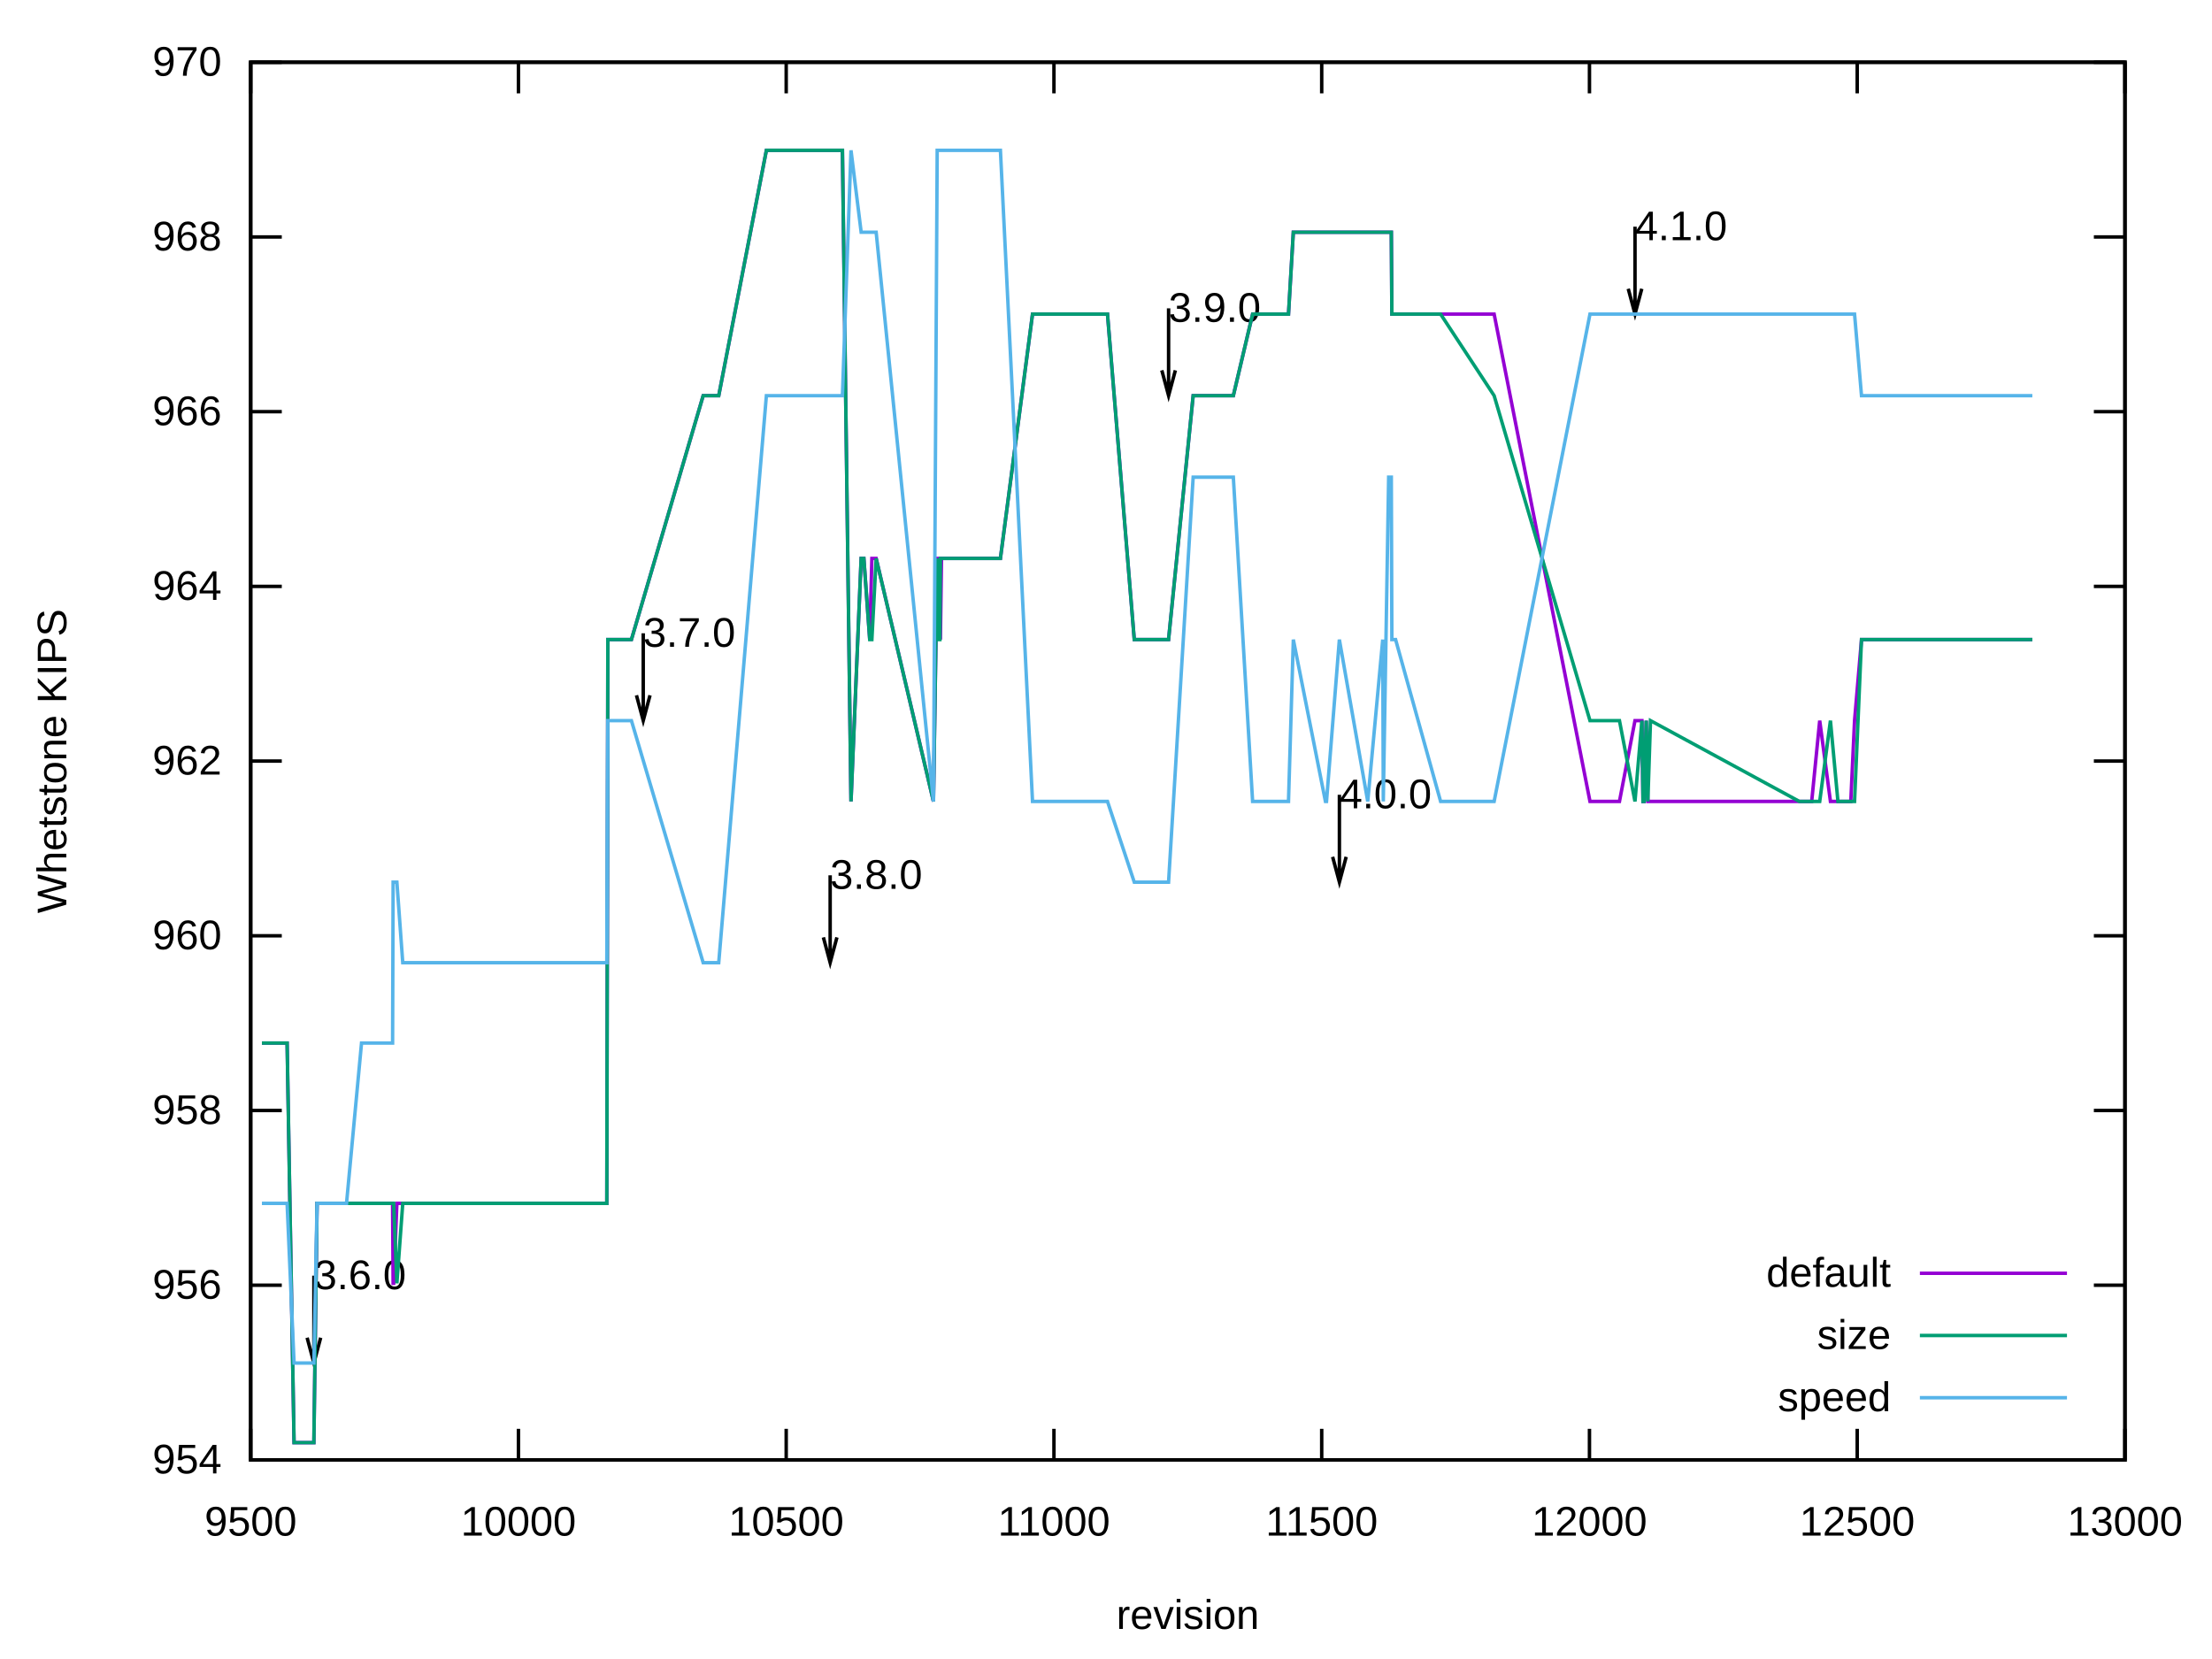
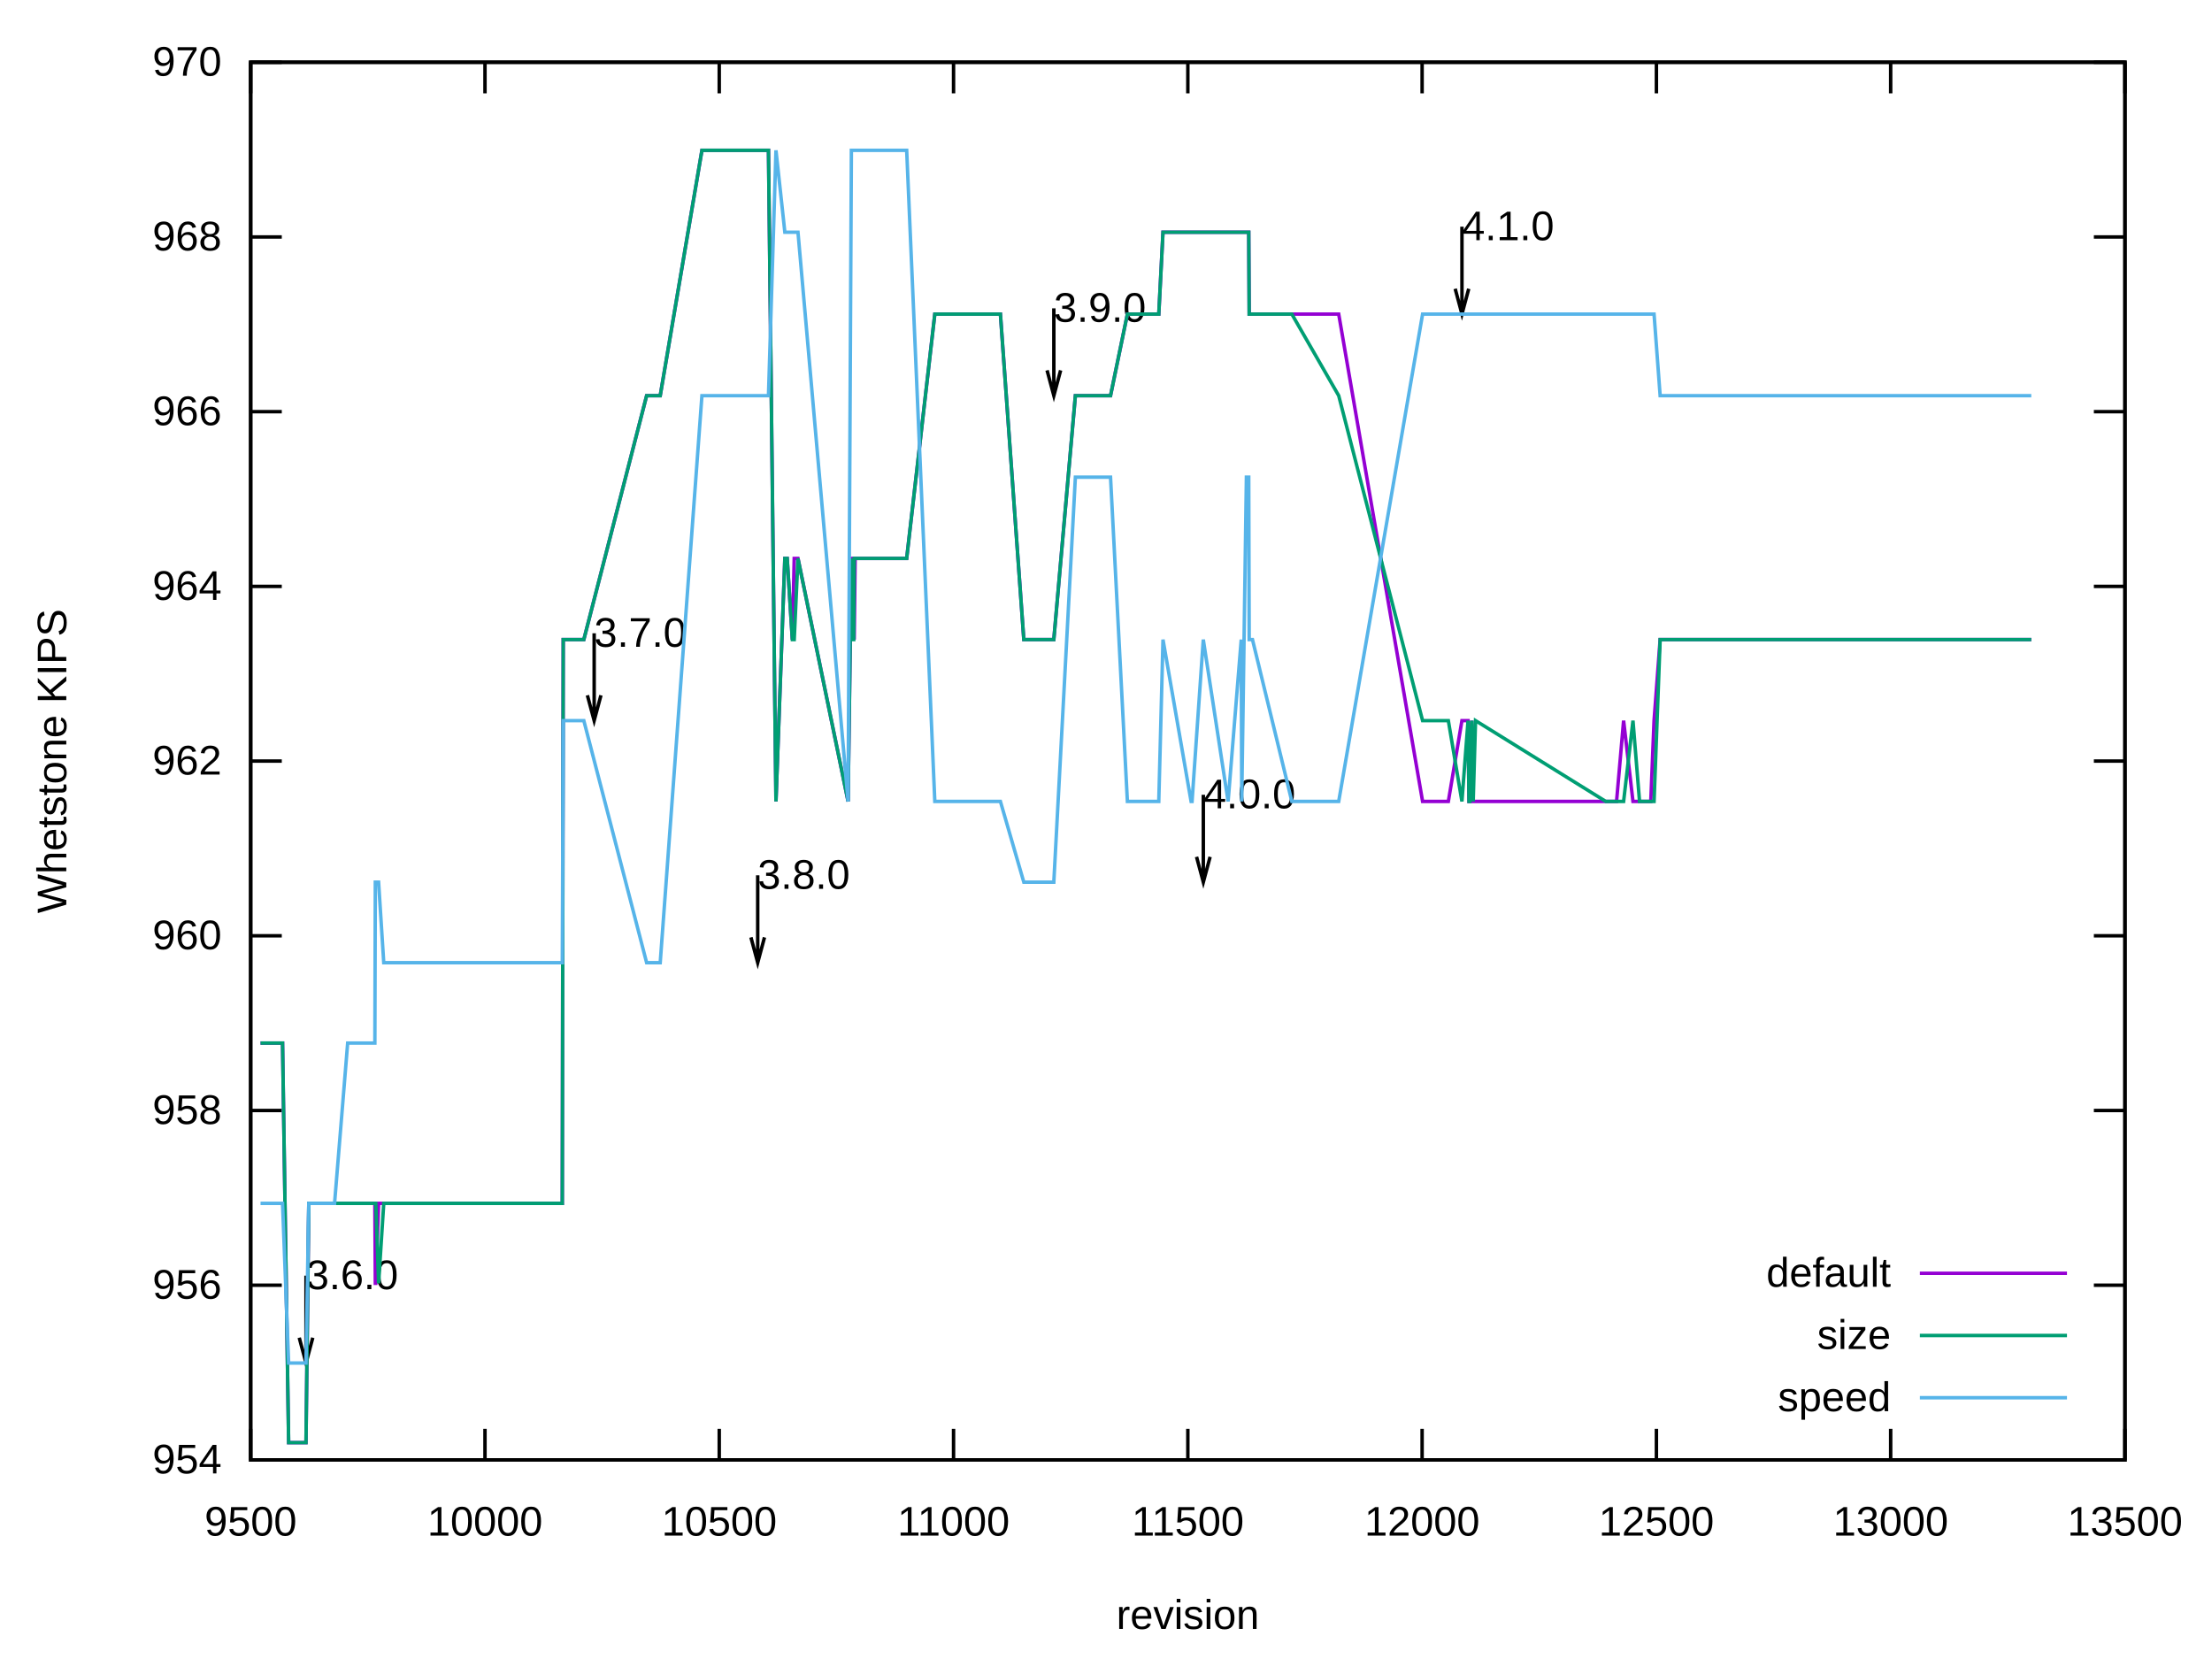
<svg xmlns="http://www.w3.org/2000/svg" xmlns:xlink="http://www.w3.org/1999/xlink" width="640" height="480" viewBox="0 0 640 480">
  <g id="gnuplot_canvas">
    <rect x="0" y="0" width="640" height="480" fill="none" />
    <defs>
      <circle id="gpDot" r="0.5" stroke-width="0.5" stroke="currentColor" />
      <path id="gpPt0" stroke-width="0.222" stroke="currentColor" d="M-1,0 h2 M0,-1 v2" />
      <path id="gpPt1" stroke-width="0.222" stroke="currentColor" d="M-1,-1 L1,1 M1,-1 L-1,1" />
      <path id="gpPt2" stroke-width="0.222" stroke="currentColor" d="M-1,0 L1,0 M0,-1 L0,1 M-1,-1 L1,1 M-1,1 L1,-1" />
      <rect id="gpPt3" stroke-width="0.222" stroke="currentColor" x="-1" y="-1" width="2" height="2" />
      <rect id="gpPt4" stroke-width="0.222" stroke="currentColor" fill="currentColor" x="-1" y="-1" width="2" height="2" />
      <circle id="gpPt5" stroke-width="0.222" stroke="currentColor" cx="0" cy="0" r="1" />
      <use xlink:href="#gpPt5" id="gpPt6" fill="currentColor" stroke="none" />
      <path id="gpPt7" stroke-width="0.222" stroke="currentColor" d="M0,-1.33 L-1.33,0.67 L1.33,0.67 z" />
      <use xlink:href="#gpPt7" id="gpPt8" fill="currentColor" stroke="none" />
      <use xlink:href="#gpPt7" id="gpPt9" stroke="currentColor" transform="rotate(180)" />
      <use xlink:href="#gpPt9" id="gpPt10" fill="currentColor" stroke="none" />
      <use xlink:href="#gpPt3" id="gpPt11" stroke="currentColor" transform="rotate(45)" />
      <use xlink:href="#gpPt11" id="gpPt12" fill="currentColor" stroke="none" />
      <path id="gpPt13" stroke-width="0.222" stroke="currentColor" d="M0,1.330 L1.265,0.411 L0.782,-1.067 L-0.782,-1.076 L-1.265,0.411 z" />
      <use xlink:href="#gpPt13" id="gpPt14" fill="currentColor" stroke="none" />
      <filter id="textbox" filterUnits="objectBoundingBox" x="0" y="0" height="1" width="1">
        <feFlood flood-color="white" flood-opacity="1" result="bgnd" />
        <feComposite in="SourceGraphic" in2="bgnd" operator="atop" />
      </filter>
      <filter id="greybox" filterUnits="objectBoundingBox" x="0" y="0" height="1" width="1">
        <feFlood flood-color="lightgrey" flood-opacity="1" result="grey" />
        <feComposite in="SourceGraphic" in2="grey" operator="atop" />
      </filter>
    </defs>
    <g fill="none" color="white" stroke="currentColor" stroke-width="1.00" stroke-linecap="butt" stroke-linejoin="miter">
</g>
    <g fill="none" color="black" stroke="currentColor" stroke-width="1.00" stroke-linecap="butt" stroke-linejoin="miter">
      <path stroke="black" d="M72.53,422.40 L81.53,422.40 M614.82,422.40 L605.82,422.40  " />
      <g transform="translate(64.14,426.30)" stroke="none" fill="black" font-family="Arial" font-size="12.00" text-anchor="end">
        <text>
          <tspan font-family="Arial"> 954</tspan>
        </text>
      </g>
    </g>
    <g fill="none" color="black" stroke="currentColor" stroke-width="1.00" stroke-linecap="butt" stroke-linejoin="miter">
      <path stroke="black" d="M72.53,371.85 L81.53,371.85 M614.82,371.85 L605.82,371.85  " />
      <g transform="translate(64.14,375.75)" stroke="none" fill="black" font-family="Arial" font-size="12.00" text-anchor="end">
        <text>
          <tspan font-family="Arial"> 956</tspan>
        </text>
      </g>
    </g>
    <g fill="none" color="black" stroke="currentColor" stroke-width="1.00" stroke-linecap="butt" stroke-linejoin="miter">
      <path stroke="black" d="M72.53,321.30 L81.53,321.30 M614.82,321.30 L605.82,321.30  " />
      <g transform="translate(64.14,325.20)" stroke="none" fill="black" font-family="Arial" font-size="12.00" text-anchor="end">
        <text>
          <tspan font-family="Arial"> 958</tspan>
        </text>
      </g>
    </g>
    <g fill="none" color="black" stroke="currentColor" stroke-width="1.00" stroke-linecap="butt" stroke-linejoin="miter">
      <path stroke="black" d="M72.53,270.75 L81.53,270.75 M614.82,270.75 L605.82,270.75  " />
      <g transform="translate(64.14,274.65)" stroke="none" fill="black" font-family="Arial" font-size="12.00" text-anchor="end">
        <text>
          <tspan font-family="Arial"> 960</tspan>
        </text>
      </g>
    </g>
    <g fill="none" color="black" stroke="currentColor" stroke-width="1.00" stroke-linecap="butt" stroke-linejoin="miter">
      <path stroke="black" d="M72.53,220.20 L81.53,220.20 M614.82,220.20 L605.82,220.20  " />
      <g transform="translate(64.14,224.10)" stroke="none" fill="black" font-family="Arial" font-size="12.00" text-anchor="end">
        <text>
          <tspan font-family="Arial"> 962</tspan>
        </text>
      </g>
    </g>
    <g fill="none" color="black" stroke="currentColor" stroke-width="1.00" stroke-linecap="butt" stroke-linejoin="miter">
      <path stroke="black" d="M72.53,169.66 L81.53,169.66 M614.82,169.66 L605.82,169.66  " />
      <g transform="translate(64.14,173.56)" stroke="none" fill="black" font-family="Arial" font-size="12.00" text-anchor="end">
        <text>
          <tspan font-family="Arial"> 964</tspan>
        </text>
      </g>
    </g>
    <g fill="none" color="black" stroke="currentColor" stroke-width="1.00" stroke-linecap="butt" stroke-linejoin="miter">
      <path stroke="black" d="M72.53,119.11 L81.53,119.11 M614.82,119.11 L605.82,119.11  " />
      <g transform="translate(64.14,123.01)" stroke="none" fill="black" font-family="Arial" font-size="12.00" text-anchor="end">
        <text>
          <tspan font-family="Arial"> 966</tspan>
        </text>
      </g>
    </g>
    <g fill="none" color="black" stroke="currentColor" stroke-width="1.00" stroke-linecap="butt" stroke-linejoin="miter">
      <path stroke="black" d="M72.53,68.56 L81.53,68.56 M614.82,68.56 L605.82,68.56  " />
      <g transform="translate(64.14,72.46)" stroke="none" fill="black" font-family="Arial" font-size="12.00" text-anchor="end">
        <text>
          <tspan font-family="Arial"> 968</tspan>
        </text>
      </g>
    </g>
    <g fill="none" color="black" stroke="currentColor" stroke-width="1.00" stroke-linecap="butt" stroke-linejoin="miter">
      <path stroke="black" d="M72.53,18.01 L81.53,18.01 M614.82,18.01 L605.82,18.01  " />
      <g transform="translate(64.14,21.91)" stroke="none" fill="black" font-family="Arial" font-size="12.00" text-anchor="end">
        <text>
          <tspan font-family="Arial"> 970</tspan>
        </text>
      </g>
    </g>
    <g fill="none" color="black" stroke="currentColor" stroke-width="1.00" stroke-linecap="butt" stroke-linejoin="miter">
      <path stroke="black" d="M72.53,422.40 L72.53,413.40 M72.53,18.01 L72.53,27.01  " />
      <g transform="translate(72.53,444.30)" stroke="none" fill="black" font-family="Arial" font-size="12.00" text-anchor="middle">
        <text>
          <tspan font-family="Arial"> 9500</tspan>
        </text>
      </g>
    </g>
    <g fill="none" color="black" stroke="currentColor" stroke-width="1.00" stroke-linecap="butt" stroke-linejoin="miter">
-       <path stroke="black" d="M150.00,422.40 L150.00,413.40 M150.00,18.01 L150.00,27.01  " />
-       <g transform="translate(150.00,444.30)" stroke="none" fill="black" font-family="Arial" font-size="12.00" text-anchor="middle">
+       <path stroke="black" d="M140.32,422.40 L140.32,413.40 M140.32,18.01 L140.32,27.01  " />
+       <g transform="translate(140.32,444.30)" stroke="none" fill="black" font-family="Arial" font-size="12.00" text-anchor="middle">
        <text>
          <tspan font-family="Arial"> 10000</tspan>
        </text>
      </g>
    </g>
    <g fill="none" color="black" stroke="currentColor" stroke-width="1.00" stroke-linecap="butt" stroke-linejoin="miter">
-       <path stroke="black" d="M227.47,422.40 L227.47,413.40 M227.47,18.01 L227.47,27.01  " />
-       <g transform="translate(227.47,444.30)" stroke="none" fill="black" font-family="Arial" font-size="12.00" text-anchor="middle">
+       <path stroke="black" d="M208.10,422.40 L208.10,413.40 M208.10,18.01 L208.10,27.01  " />
+       <g transform="translate(208.10,444.30)" stroke="none" fill="black" font-family="Arial" font-size="12.00" text-anchor="middle">
        <text>
          <tspan font-family="Arial"> 10500</tspan>
        </text>
      </g>
    </g>
    <g fill="none" color="black" stroke="currentColor" stroke-width="1.00" stroke-linecap="butt" stroke-linejoin="miter">
-       <path stroke="black" d="M304.94,422.40 L304.94,413.40 M304.94,18.01 L304.94,27.01  " />
-       <g transform="translate(304.94,444.30)" stroke="none" fill="black" font-family="Arial" font-size="12.00" text-anchor="middle">
+       <path stroke="black" d="M275.89,422.40 L275.89,413.40 M275.89,18.01 L275.89,27.01  " />
+       <g transform="translate(275.89,444.30)" stroke="none" fill="black" font-family="Arial" font-size="12.00" text-anchor="middle">
        <text>
          <tspan font-family="Arial"> 11000</tspan>
        </text>
      </g>
    </g>
    <g fill="none" color="black" stroke="currentColor" stroke-width="1.00" stroke-linecap="butt" stroke-linejoin="miter">
-       <path stroke="black" d="M382.41,422.40 L382.41,413.40 M382.41,18.01 L382.41,27.01  " />
-       <g transform="translate(382.41,444.30)" stroke="none" fill="black" font-family="Arial" font-size="12.00" text-anchor="middle">
+       <path stroke="black" d="M343.68,422.40 L343.68,413.40 M343.68,18.01 L343.68,27.01  " />
+       <g transform="translate(343.68,444.30)" stroke="none" fill="black" font-family="Arial" font-size="12.00" text-anchor="middle">
        <text>
          <tspan font-family="Arial"> 11500</tspan>
        </text>
      </g>
    </g>
    <g fill="none" color="black" stroke="currentColor" stroke-width="1.00" stroke-linecap="butt" stroke-linejoin="miter">
-       <path stroke="black" d="M459.88,422.40 L459.88,413.40 M459.88,18.01 L459.88,27.01  " />
-       <g transform="translate(459.88,444.30)" stroke="none" fill="black" font-family="Arial" font-size="12.00" text-anchor="middle">
+       <path stroke="black" d="M411.46,422.40 L411.46,413.40 M411.46,18.01 L411.46,27.01  " />
+       <g transform="translate(411.46,444.30)" stroke="none" fill="black" font-family="Arial" font-size="12.00" text-anchor="middle">
        <text>
          <tspan font-family="Arial"> 12000</tspan>
        </text>
      </g>
    </g>
    <g fill="none" color="black" stroke="currentColor" stroke-width="1.00" stroke-linecap="butt" stroke-linejoin="miter">
-       <path stroke="black" d="M537.35,422.40 L537.35,413.40 M537.35,18.01 L537.35,27.01  " />
-       <g transform="translate(537.35,444.30)" stroke="none" fill="black" font-family="Arial" font-size="12.00" text-anchor="middle">
+       <path stroke="black" d="M479.25,422.40 L479.25,413.40 M479.25,18.01 L479.25,27.01  " />
+       <g transform="translate(479.25,444.30)" stroke="none" fill="black" font-family="Arial" font-size="12.00" text-anchor="middle">
        <text>
          <tspan font-family="Arial"> 12500</tspan>
+         </text>
+       </g>
+     </g>
+     <g fill="none" color="black" stroke="currentColor" stroke-width="1.00" stroke-linecap="butt" stroke-linejoin="miter">
+       <path stroke="black" d="M547.03,422.40 L547.03,413.40 M547.03,18.01 L547.03,27.01  " />
+       <g transform="translate(547.03,444.30)" stroke="none" fill="black" font-family="Arial" font-size="12.00" text-anchor="middle">
+         <text>
+           <tspan font-family="Arial"> 13000</tspan>
        </text>
      </g>
    </g>
    <g fill="none" color="black" stroke="currentColor" stroke-width="1.00" stroke-linecap="butt" stroke-linejoin="miter">
      <path stroke="black" d="M614.82,422.40 L614.82,413.40 M614.82,18.01 L614.82,27.01  " />
      <g transform="translate(614.82,444.30)" stroke="none" fill="black" font-family="Arial" font-size="12.00" text-anchor="middle">
        <text>
-           <tspan font-family="Arial"> 13000</tspan>
+           <tspan font-family="Arial"> 13500</tspan>
        </text>
      </g>
    </g>
    <g fill="none" color="black" stroke="currentColor" stroke-width="1.00" stroke-linecap="butt" stroke-linejoin="miter">
</g>
    <g fill="none" color="black" stroke="currentColor" stroke-width="1.00" stroke-linecap="butt" stroke-linejoin="miter">
      <path stroke="black" d="M72.53,18.01 L72.53,422.40 L614.82,422.40 L614.82,18.01 L72.53,18.01 Z  " />
-       <g transform="translate(90.81,373.00)" stroke="none" fill="black" font-family="Arial" font-size="12.00" text-anchor="start">
+       <g transform="translate(88.53,373.00)" stroke="none" fill="black" font-family="Arial" font-size="12.00" text-anchor="start">
        <text>
          <tspan font-family="Arial">3.6.0</tspan>
        </text>
      </g>
-       <g transform="translate(186.10,187.13)" stroke="none" fill="black" font-family="Arial" font-size="12.00" text-anchor="start">
+       <g transform="translate(171.90,187.13)" stroke="none" fill="black" font-family="Arial" font-size="12.00" text-anchor="start">
        <text>
          <tspan font-family="Arial">3.7.0</tspan>
        </text>
      </g>
-       <g transform="translate(240.18,257.16)" stroke="none" fill="black" font-family="Arial" font-size="12.00" text-anchor="start">
+       <g transform="translate(219.22,257.16)" stroke="none" fill="black" font-family="Arial" font-size="12.00" text-anchor="start">
        <text>
          <tspan font-family="Arial">3.8.0</tspan>
        </text>
      </g>
-       <g transform="translate(338.10,93.11)" stroke="none" fill="black" font-family="Arial" font-size="12.00" text-anchor="start">
+       <g transform="translate(304.90,93.11)" stroke="none" fill="black" font-family="Arial" font-size="12.00" text-anchor="start">
        <text>
          <tspan font-family="Arial">3.9.0</tspan>
        </text>
      </g>
-       <g transform="translate(387.52,233.86)" stroke="none" fill="black" font-family="Arial" font-size="12.00" text-anchor="start">
+       <g transform="translate(348.15,233.86)" stroke="none" fill="black" font-family="Arial" font-size="12.00" text-anchor="start">
        <text>
          <tspan font-family="Arial">4.0.0</tspan>
        </text>
      </g>
-       <g transform="translate(473.05,69.50)" stroke="none" fill="black" font-family="Arial" font-size="12.00" text-anchor="start">
+       <g transform="translate(422.98,69.50)" stroke="none" fill="black" font-family="Arial" font-size="12.00" text-anchor="start">
        <text>
          <tspan font-family="Arial">4.1.0</tspan>
        </text>
      </g>
-       <path stroke="black" d="M88.86,387.04 L90.82,394.36 L92.78,387.04 M90.82,369.09 L90.82,394.36 M184.15,201.17 L186.11,208.49 L188.07,201.17   M186.11,183.22 L186.11,208.49 M238.23,271.21 L240.19,278.53 L242.15,271.21 M240.19,253.25 L240.19,278.53 M336.15,107.15   L338.11,114.47 L340.07,107.15 M338.11,89.20 L338.11,114.47 M385.57,247.91 L387.53,255.23 L389.49,247.91 M387.53,229.95   L387.53,255.23 M471.10,83.55 L473.06,90.87 L475.02,83.55 M473.06,65.59 L473.06,90.87  " />
+       <path stroke="black" d="M86.58,387.04 L88.54,394.36 L90.50,387.04 M88.54,369.09 L88.54,394.36 M169.95,201.17 L171.91,208.49 L173.87,201.17   M171.91,183.22 L171.91,208.49 M217.27,271.21 L219.23,278.53 L221.19,271.21 M219.23,253.25 L219.23,278.53 M302.95,107.15   L304.91,114.47 L306.87,107.15 M304.91,89.20 L304.91,114.47 M346.20,247.91 L348.16,255.23 L350.12,247.91 M348.16,229.95   L348.16,255.23 M421.03,83.55 L422.99,90.87 L424.95,83.55 M422.99,65.59 L422.99,90.87  " />
    </g>
    <g fill="none" color="black" stroke="currentColor" stroke-width="1.00" stroke-linecap="butt" stroke-linejoin="miter">
      <g transform="translate(19.18,220.21) rotate(270)" stroke="none" fill="black" font-family="Arial" font-size="12.00" text-anchor="middle">
        <text>
          <tspan font-family="Arial">Whetstone KIPS</tspan>
        </text>
      </g>
    </g>
    <g fill="none" color="black" stroke="currentColor" stroke-width="1.00" stroke-linecap="butt" stroke-linejoin="miter">
      <g transform="translate(343.67,471.30)" stroke="none" fill="black" font-family="Arial" font-size="12.00" text-anchor="middle">
        <text>
          <tspan font-family="Arial">revision</tspan>
        </text>
      </g>
    </g>
    <g fill="none" color="black" stroke="currentColor" stroke-width="1.00" stroke-linecap="butt" stroke-linejoin="miter">
</g>
    <g id="gnuplot_plot_1">
      <g fill="none" color="black" stroke="currentColor" stroke-width="1.00" stroke-linecap="butt" stroke-linejoin="miter">
        <g transform="translate(547.09,372.30)" stroke="none" fill="black" font-family="Arial" font-size="12.00" text-anchor="end">
          <text>
            <tspan font-family="Arial">default</tspan>
          </text>
        </g>
      </g>
      <g fill="none" color="black" stroke="currentColor" stroke-width="1.00" stroke-linecap="butt" stroke-linejoin="miter">
-         <path stroke="rgb(148,   0, 211)" d="M555.48,368.40 L598.04,368.40 M75.78,301.79 L78.73,301.79 L80.28,301.79 L83.07,301.79 L85.08,417.40 L86.32,417.40   L87.40,417.40 L88.18,417.40 L88.33,417.40 L88.49,417.40 L88.64,417.40 L90.81,417.40 L91.74,348.17 L92.98,348.17   L93.45,348.17 L93.60,348.17 L93.76,348.17 L93.91,348.17 L94.22,348.17 L95.00,348.17 L95.15,348.17 L95.62,348.17   L95.93,348.17 L96.24,348.17 L96.39,348.17 L97.17,348.17 L97.63,348.17 L97.94,348.17 L98.10,348.17 L98.25,348.17   L100.26,348.17 L104.60,348.17 L108.17,348.17 L109.72,348.17 L110.80,348.17 L111.42,348.17 L112.97,348.17 L113.43,348.17   L113.59,348.17 L113.74,371.30 L113.90,371.30 L114.83,348.17 L116.53,348.17 L117.46,348.17 L117.62,348.17 L117.93,348.17   L118.55,348.17 L119.48,348.17 L120.10,348.17 L120.25,348.17 L121.34,348.17 L121.80,348.17 L121.96,348.17 L122.11,348.17   L123.66,348.17 L123.97,348.17 L124.59,348.17 L131.25,348.17 L142.10,348.17 L142.72,348.17 L143.03,348.17 L143.18,348.17   L143.96,348.17 L175.26,348.17 L175.57,348.17 L175.87,185.05 L176.96,185.05 L178.04,185.05 L178.20,185.05 L178.66,185.05   L179.75,185.05 L182.38,185.05 L182.69,185.05 L203.45,114.48 L204.07,114.48 L204.23,114.48 L206.71,114.48 L206.86,114.48   L207.95,114.48 L221.74,43.49 L226.70,43.49 L229.02,43.49 L233.67,43.49 L236.46,43.49 L240.18,43.49 L241.72,43.49   L243.12,43.49 L243.74,43.49 L246.22,231.88 L249.16,161.57 L249.94,161.57 L251.64,185.05 L252.26,161.57 L253.50,161.57   L270.08,231.88 L271.16,161.57 L271.78,161.57 L271.94,161.57 L272.09,185.05 L272.40,161.57 L273.95,161.57 L289.45,161.57   L298.74,90.88 L300.91,90.88 L318.42,90.88 L320.43,90.88 L328.18,185.05 L338.10,185.05 L345.22,114.48 L356.07,114.48   L356.84,114.48 L362.42,90.88 L372.34,90.88 L372.80,90.88 L374.20,67.19 L383.49,67.19 L383.80,67.19 L387.52,67.19   L395.73,67.19 L400.07,67.19 L400.23,67.19 L401.78,67.19 L402.55,67.19 L402.71,90.88 L403.64,90.88 L403.79,90.88   L416.81,90.88 L432.30,90.88 L460.03,231.88 L468.56,231.88 L473.05,208.50 L475.06,208.50 L475.37,231.88 L475.68,231.88   L476.30,208.50 L476.77,231.88 L477.54,231.88 L520.62,231.88 L524.18,231.88 L526.50,208.50 L529.60,231.88 L531.77,231.88   L535.49,231.88 L536.58,208.50 L538.59,185.05 L559.35,185.05 L564.15,185.05 L566.63,185.05 L567.10,185.05 L575.47,185.05   L581.35,185.05 L583.06,185.05 L588.02,185.05  " />
+         <path stroke="rgb(148,   0, 211)" d="M555.48,368.40 L598.04,368.40 M75.38,301.79 L77.95,301.79 L79.31,301.79 L81.75,301.79 L83.51,417.40 L84.60,417.40   L85.54,417.40 L86.22,417.40 L86.36,417.40 L86.49,417.40 L86.63,417.40 L88.53,417.40 L89.34,348.17 L90.43,348.17   L90.83,348.17 L90.97,348.17 L91.10,348.17 L91.24,348.17 L91.51,348.17 L92.19,348.17 L92.32,348.17 L92.73,348.17   L93.00,348.17 L93.27,348.17 L93.41,348.17 L94.09,348.17 L94.49,348.17 L94.76,348.17 L94.90,348.17 L95.04,348.17   L96.80,348.17 L100.59,348.17 L103.71,348.17 L105.07,348.17 L106.02,348.17 L106.56,348.17 L107.91,348.17 L108.32,348.17   L108.46,348.17 L108.59,371.30 L108.73,371.30 L109.54,348.17 L111.03,348.17 L111.85,348.17 L111.98,348.17 L112.25,348.17   L112.80,348.17 L113.61,348.17 L114.15,348.17 L114.29,348.17 L115.24,348.17 L115.64,348.17 L115.78,348.17 L115.91,348.17   L117.27,348.17 L117.54,348.17 L118.08,348.17 L123.91,348.17 L133.40,348.17 L133.94,348.17 L134.22,348.17 L134.35,348.17   L135.03,348.17 L162.41,348.17 L162.69,348.17 L162.96,185.05 L163.91,185.05 L164.85,185.05 L164.99,185.05 L165.40,185.05   L166.35,185.05 L168.65,185.05 L168.92,185.05 L187.09,114.48 L187.63,114.48 L187.77,114.48 L189.94,114.48 L190.07,114.48   L191.02,114.48 L203.09,43.49 L207.42,43.49 L209.46,43.49 L213.53,43.49 L215.97,43.49 L219.22,43.49 L220.58,43.49   L221.80,43.49 L222.34,43.49 L224.51,231.88 L227.08,161.57 L227.76,161.57 L229.25,185.05 L229.79,161.57 L230.88,161.57   L245.38,231.88 L246.33,161.57 L246.88,161.57 L247.01,161.57 L247.15,185.05 L247.42,161.57 L248.77,161.57 L262.33,161.57   L270.47,90.88 L272.36,90.88 L287.68,90.88 L289.45,90.88 L296.22,185.05 L304.90,185.05 L311.14,114.48 L320.63,114.48   L321.31,114.48 L326.19,90.88 L334.86,90.88 L335.27,90.88 L336.49,67.19 L344.62,67.19 L344.90,67.19 L348.15,67.19   L355.33,67.19 L359.13,67.19 L359.27,67.19 L360.62,67.19 L361.30,67.19 L361.43,90.88 L362.25,90.88 L362.38,90.88   L373.77,90.88 L387.33,90.88 L411.60,231.88 L419.05,231.88 L422.98,208.50 L424.75,208.50 L425.02,231.88 L425.29,231.88   L425.83,208.50 L426.24,231.88 L426.92,231.88 L464.61,231.88 L467.72,231.88 L469.76,208.50 L472.47,231.88 L474.37,231.88   L477.62,231.88 L478.57,208.50 L480.33,185.05 L498.50,185.05 L502.70,185.05 L504.87,185.05 L505.28,185.05 L512.60,185.05   L517.75,185.05 L519.24,185.05 L523.58,185.05 L528.32,185.05 L530.09,185.05 L532.26,185.05 L533.48,185.05 L542.83,185.05   L564.79,185.05 L574.15,185.05 L587.71,185.05  " />
      </g>
    </g>
    <g id="gnuplot_plot_2">
      <g fill="none" color="black" stroke="currentColor" stroke-width="1.00" stroke-linecap="butt" stroke-linejoin="miter">
        <g transform="translate(547.09,390.30)" stroke="none" fill="black" font-family="Arial" font-size="12.00" text-anchor="end">
          <text>
            <tspan font-family="Arial">size</tspan>
          </text>
        </g>
      </g>
      <g fill="none" color="black" stroke="currentColor" stroke-width="1.00" stroke-linecap="butt" stroke-linejoin="miter">
-         <path stroke="rgb(  0, 158, 115)" d="M555.48,386.40 L598.04,386.40 M75.78,301.79 L78.73,301.79 L80.28,301.79 L83.07,301.79 L85.08,417.40 L86.32,417.40   L87.40,417.40 L88.18,417.40 L88.33,417.40 L88.49,417.40 L88.64,417.40 L90.81,417.40 L91.74,348.17 L92.98,348.17   L93.45,348.17 L93.60,348.17 L93.76,348.17 L93.91,348.17 L94.22,348.17 L95.00,348.17 L95.15,348.17 L95.62,348.17   L95.93,348.17 L96.24,348.17 L96.39,348.17 L97.17,348.17 L97.63,348.17 L97.94,348.17 L98.10,348.17 L98.25,348.17   L100.26,348.17 L104.60,348.17 L108.17,348.17 L109.72,348.17 L110.80,348.17 L111.42,348.17 L112.97,348.17 L113.43,348.17   L113.59,348.17 L113.74,348.17 L113.90,348.17 L114.83,371.30 L116.53,348.17 L117.46,348.17 L117.62,348.17 L117.93,348.17   L118.55,348.17 L119.48,348.17 L120.10,348.17 L120.25,348.17 L121.34,348.17 L121.80,348.17 L121.96,348.17 L122.11,348.17   L123.66,348.17 L123.97,348.17 L124.59,348.17 L131.25,348.17 L142.10,348.17 L142.72,348.17 L143.03,348.17 L143.18,348.17   L143.96,348.17 L175.26,348.17 L175.57,348.17 L175.87,185.05 L176.96,185.05 L178.04,185.05 L178.20,185.05 L178.66,185.05   L179.75,185.05 L182.38,185.05 L182.69,185.05 L203.45,114.48 L204.07,114.48 L204.23,114.48 L206.71,114.48 L206.86,114.48   L207.95,114.48 L221.74,43.49 L226.70,43.49 L229.02,43.49 L233.67,43.49 L236.46,43.49 L240.18,43.49 L241.72,43.49   L243.12,43.49 L243.74,43.49 L246.22,231.88 L249.16,161.57 L249.94,161.57 L251.64,185.05 L252.26,185.05 L253.50,161.57   L270.08,231.88 L271.16,161.57 L271.78,185.05 L271.94,185.05 L272.09,161.57 L272.40,161.57 L273.95,161.57 L289.45,161.57   L298.74,90.88 L300.91,90.88 L318.42,90.88 L320.43,90.88 L328.18,185.05 L338.10,185.05 L345.22,114.48 L356.07,114.48   L356.84,114.48 L362.42,90.88 L372.34,90.88 L372.80,90.88 L374.20,67.19 L383.49,67.19 L383.80,67.19 L387.52,67.19   L395.73,67.19 L400.07,67.19 L400.23,67.19 L401.78,67.19 L402.55,67.19 L402.71,90.88 L403.64,90.88 L403.79,90.88   L416.81,90.88 L432.30,114.48 L460.03,208.50 L468.56,208.50 L473.05,231.88 L475.06,208.50 L475.37,231.88 L475.68,231.88   L476.30,208.50 L476.77,231.88 L477.54,208.50 L520.62,231.88 L524.18,231.88 L526.50,231.88 L529.60,208.50 L531.77,231.88   L535.49,231.88 L536.58,231.88 L538.59,185.05 L559.35,185.05 L564.15,185.05 L566.63,185.05 L567.10,185.05 L575.47,185.05   L581.35,185.05 L583.06,185.05 L588.02,185.05  " />
+         <path stroke="rgb(  0, 158, 115)" d="M555.48,386.40 L598.04,386.40 M75.38,301.79 L77.95,301.79 L79.31,301.79 L81.75,301.79 L83.51,417.40 L84.60,417.40   L85.54,417.40 L86.22,417.40 L86.36,417.40 L86.49,417.40 L86.63,417.40 L88.53,417.40 L89.34,348.17 L90.43,348.17   L90.83,348.17 L90.97,348.17 L91.10,348.17 L91.24,348.17 L91.51,348.17 L92.19,348.17 L92.32,348.17 L92.73,348.17   L93.00,348.17 L93.27,348.17 L93.41,348.17 L94.09,348.17 L94.49,348.17 L94.76,348.17 L94.90,348.17 L95.04,348.17   L96.80,348.17 L100.59,348.17 L103.71,348.17 L105.07,348.17 L106.02,348.17 L106.56,348.17 L107.91,348.17 L108.32,348.17   L108.46,348.17 L108.59,348.17 L108.73,348.17 L109.54,371.30 L111.03,348.17 L111.85,348.17 L111.98,348.17 L112.25,348.17   L112.80,348.17 L113.61,348.17 L114.15,348.17 L114.29,348.17 L115.24,348.17 L115.64,348.17 L115.78,348.17 L115.91,348.17   L117.27,348.17 L117.54,348.17 L118.08,348.17 L123.91,348.17 L133.40,348.17 L133.94,348.17 L134.22,348.17 L134.35,348.17   L135.03,348.17 L162.41,348.17 L162.69,348.17 L162.96,185.05 L163.91,185.05 L164.85,185.05 L164.99,185.05 L165.40,185.05   L166.35,185.05 L168.65,185.05 L168.92,185.05 L187.09,114.48 L187.63,114.48 L187.77,114.48 L189.94,114.48 L190.07,114.48   L191.02,114.48 L203.09,43.49 L207.42,43.49 L209.46,43.49 L213.53,43.49 L215.97,43.49 L219.22,43.49 L220.58,43.49   L221.80,43.49 L222.34,43.49 L224.51,231.88 L227.08,161.57 L227.76,161.57 L229.25,185.05 L229.79,185.05 L230.88,161.57   L245.38,231.88 L246.33,161.57 L246.88,185.05 L247.01,185.05 L247.15,161.57 L247.42,161.57 L248.77,161.57 L262.33,161.57   L270.47,90.88 L272.36,90.88 L287.68,90.88 L289.45,90.88 L296.22,185.05 L304.90,185.05 L311.14,114.48 L320.63,114.48   L321.31,114.48 L326.19,90.88 L334.86,90.88 L335.27,90.88 L336.49,67.19 L344.62,67.19 L344.90,67.19 L348.15,67.19   L355.33,67.19 L359.13,67.19 L359.27,67.19 L360.62,67.19 L361.30,67.19 L361.43,90.88 L362.25,90.88 L362.38,90.88   L373.77,90.88 L387.33,114.48 L411.60,208.50 L419.05,208.50 L422.98,231.88 L424.75,208.50 L425.02,231.88 L425.29,231.88   L425.83,208.50 L426.24,231.88 L426.92,208.50 L464.61,231.88 L467.72,231.88 L469.76,231.88 L472.47,208.50 L474.37,231.88   L477.62,231.88 L478.57,231.88 L480.33,185.05 L498.50,185.05 L502.70,185.05 L504.87,185.05 L505.28,185.05 L512.60,185.05   L517.75,185.05 L519.24,185.05 L523.58,185.05 L528.32,185.05 L530.09,185.05 L532.26,185.05 L533.48,185.05 L542.83,185.05   L564.79,185.05 L574.15,185.05 L587.71,185.05  " />
      </g>
    </g>
    <g id="gnuplot_plot_3">
      <g fill="none" color="black" stroke="currentColor" stroke-width="1.00" stroke-linecap="butt" stroke-linejoin="miter">
        <g transform="translate(547.09,408.30)" stroke="none" fill="black" font-family="Arial" font-size="12.00" text-anchor="end">
          <text>
            <tspan font-family="Arial">speed</tspan>
          </text>
        </g>
      </g>
      <g fill="none" color="black" stroke="currentColor" stroke-width="1.00" stroke-linecap="butt" stroke-linejoin="miter">
-         <path stroke="rgb( 86, 180, 233)" d="M555.48,404.40 L598.04,404.40 M75.78,348.17 L78.73,348.17 L80.28,348.17 L83.07,348.17 L85.08,394.37 L86.32,394.37   L87.40,394.37 L88.18,394.37 L88.33,394.37 L88.49,394.37 L88.64,394.37 L90.81,394.37 L91.74,348.17 L92.98,348.17   L93.45,348.17 L93.60,348.17 L93.76,348.17 L93.91,348.17 L94.22,348.17 L95.00,348.17 L95.15,348.17 L95.62,348.17   L95.93,348.17 L96.24,348.17 L96.39,348.17 L97.17,348.17 L97.63,348.17 L97.94,348.17 L98.10,348.17 L98.25,348.17   L100.26,348.17 L104.60,301.79 L108.17,301.79 L109.72,301.79 L110.80,301.79 L111.42,301.79 L112.97,301.79 L113.43,301.79   L113.59,301.79 L113.74,255.24 L113.90,255.24 L114.83,255.24 L116.53,278.54 L117.46,278.54 L117.62,278.54 L117.93,278.54   L118.55,278.54 L119.48,278.54 L120.10,278.54 L120.25,278.54 L121.34,278.54 L121.80,278.54 L121.96,278.54 L122.11,278.54   L123.66,278.54 L123.97,278.54 L124.59,278.54 L131.25,278.54 L142.10,278.54 L142.72,278.54 L143.03,278.54 L143.18,278.54   L143.96,278.54 L175.26,278.54 L175.57,278.54 L175.87,208.50 L176.96,208.50 L178.04,208.50 L178.20,208.50 L178.66,208.50   L179.75,208.50 L182.38,208.50 L182.69,208.50 L203.45,278.54 L204.07,278.54 L204.23,278.54 L206.71,278.54 L206.86,278.54   L207.95,278.54 L221.74,114.48 L226.70,114.48 L229.02,114.48 L233.67,114.48 L236.46,114.48 L240.18,114.48 L241.72,114.48   L243.12,114.48 L243.74,114.48 L246.22,43.49 L249.16,67.19 L249.94,67.19 L251.64,67.19 L252.26,67.19 L253.50,67.19   L270.08,231.88 L271.16,43.49 L271.78,43.49 L271.94,43.49 L272.09,43.49 L272.40,43.49 L273.95,43.49 L289.45,43.49   L298.74,231.88 L300.91,231.88 L318.42,231.88 L320.43,231.88 L328.18,255.24 L338.10,255.24 L345.22,138.06 L356.07,138.06   L356.84,138.06 L362.42,231.88 L372.34,231.88 L372.80,231.88 L374.20,185.05 L383.49,231.88 L383.80,231.88 L387.52,185.05   L395.73,231.88 L400.07,185.05 L400.23,231.88 L401.78,138.06 L402.55,138.06 L402.71,185.05 L403.64,185.05 L403.79,185.05   L416.81,231.88 L432.30,231.88 L460.03,90.88 L468.56,90.88 L473.05,90.88 L475.06,90.88 L475.37,90.88 L475.68,90.88   L476.30,90.88 L476.77,90.88 L477.54,90.88 L520.62,90.88 L524.18,90.88 L526.50,90.88 L529.60,90.88 L531.77,90.88   L535.49,90.88 L536.58,90.88 L538.59,114.48 L559.35,114.48 L564.15,114.48 L566.63,114.48 L567.10,114.48 L575.47,114.48   L581.35,114.48 L583.06,114.48 L588.02,114.48  " />
+         <path stroke="rgb( 86, 180, 233)" d="M555.48,404.40 L598.04,404.40 M75.38,348.17 L77.95,348.17 L79.31,348.17 L81.75,348.17 L83.51,394.37 L84.60,394.37   L85.54,394.37 L86.22,394.37 L86.36,394.37 L86.49,394.37 L86.63,394.37 L88.53,394.37 L89.34,348.17 L90.43,348.17   L90.83,348.17 L90.97,348.17 L91.10,348.17 L91.24,348.17 L91.51,348.17 L92.19,348.17 L92.32,348.17 L92.73,348.17   L93.00,348.17 L93.27,348.17 L93.41,348.17 L94.09,348.17 L94.49,348.17 L94.76,348.17 L94.90,348.17 L95.04,348.17   L96.80,348.17 L100.59,301.79 L103.71,301.79 L105.07,301.79 L106.02,301.79 L106.56,301.79 L107.91,301.79 L108.32,301.79   L108.46,301.79 L108.59,255.24 L108.73,255.24 L109.54,255.24 L111.03,278.54 L111.85,278.54 L111.98,278.54 L112.25,278.54   L112.80,278.54 L113.61,278.54 L114.15,278.54 L114.29,278.54 L115.24,278.54 L115.64,278.54 L115.78,278.54 L115.91,278.54   L117.27,278.54 L117.54,278.54 L118.08,278.54 L123.91,278.54 L133.40,278.54 L133.94,278.54 L134.22,278.54 L134.35,278.54   L135.03,278.54 L162.41,278.54 L162.69,278.54 L162.96,208.50 L163.91,208.50 L164.85,208.50 L164.99,208.50 L165.40,208.50   L166.35,208.50 L168.65,208.50 L168.92,208.50 L187.09,278.54 L187.63,278.54 L187.77,278.54 L189.94,278.54 L190.07,278.54   L191.02,278.54 L203.09,114.48 L207.42,114.48 L209.46,114.48 L213.53,114.48 L215.97,114.48 L219.22,114.48 L220.58,114.48   L221.80,114.48 L222.34,114.48 L224.51,43.49 L227.08,67.19 L227.76,67.19 L229.25,67.19 L229.79,67.19 L230.88,67.19   L245.38,231.88 L246.33,43.49 L246.88,43.49 L247.01,43.49 L247.15,43.49 L247.42,43.49 L248.77,43.49 L262.33,43.49   L270.47,231.88 L272.36,231.88 L287.68,231.88 L289.45,231.88 L296.22,255.24 L304.90,255.24 L311.14,138.06 L320.63,138.06   L321.31,138.06 L326.19,231.88 L334.86,231.88 L335.27,231.88 L336.49,185.05 L344.62,231.88 L344.90,231.88 L348.15,185.05   L355.33,231.88 L359.13,185.05 L359.27,231.88 L360.62,138.06 L361.30,138.06 L361.43,185.05 L362.25,185.05 L362.38,185.05   L373.77,231.88 L387.33,231.88 L411.60,90.88 L419.05,90.88 L422.98,90.88 L424.75,90.88 L425.02,90.88 L425.29,90.88   L425.83,90.88 L426.24,90.88 L426.92,90.88 L464.61,90.88 L467.72,90.88 L469.76,90.88 L472.47,90.88 L474.37,90.88   L477.62,90.88 L478.57,90.88 L480.33,114.48 L498.50,114.48 L502.70,114.48 L504.87,114.48 L505.28,114.48 L512.60,114.48   L517.75,114.48 L519.24,114.48 L523.58,114.48 L528.32,114.48 L530.09,114.48 L532.26,114.48 L533.48,114.48 L542.83,114.48   L564.79,114.48 L574.15,114.48 L587.71,114.48  " />
      </g>
    </g>
    <g fill="none" color="white" stroke="rgb( 86, 180, 233)" stroke-width="2.00" stroke-linecap="butt" stroke-linejoin="miter">
</g>
    <g fill="none" color="black" stroke="currentColor" stroke-width="2.00" stroke-linecap="butt" stroke-linejoin="miter">
</g>
    <g fill="none" color="black" stroke="black" stroke-width="1.00" stroke-linecap="butt" stroke-linejoin="miter">
</g>
    <g fill="none" color="black" stroke="currentColor" stroke-width="1.00" stroke-linecap="butt" stroke-linejoin="miter">
      <path stroke="black" d="M72.53,18.01 L72.53,422.40 L614.82,422.40 L614.82,18.01 L72.53,18.01 Z  " />
    </g>
    <g fill="none" color="black" stroke="currentColor" stroke-width="1.00" stroke-linecap="butt" stroke-linejoin="miter">
</g>
  </g>
</svg>
